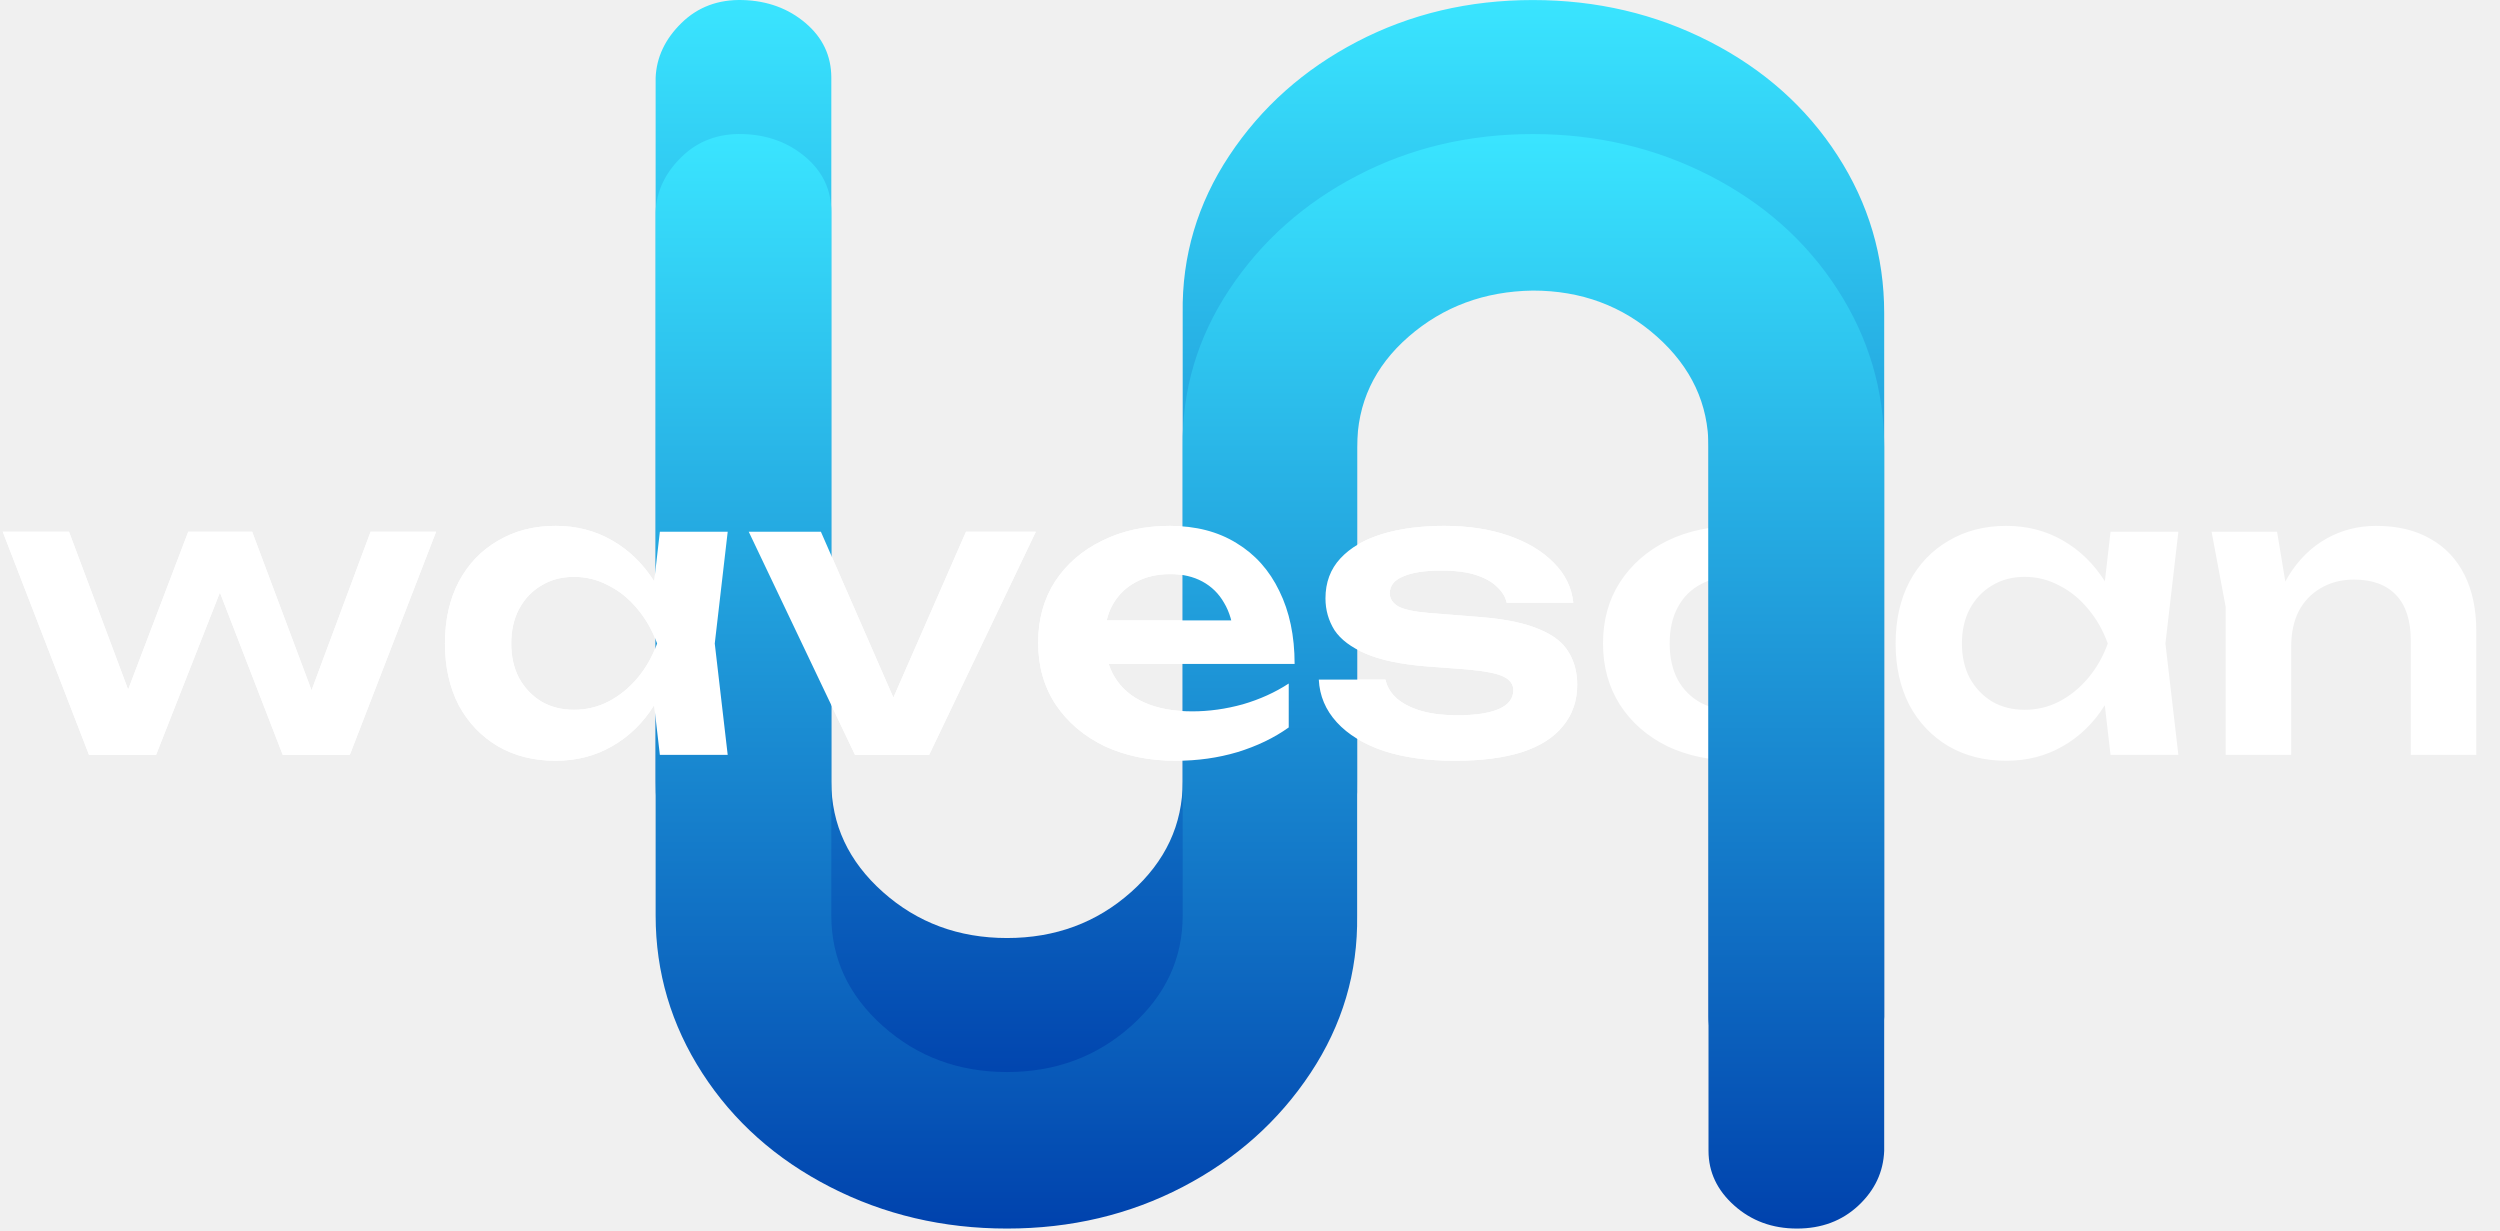
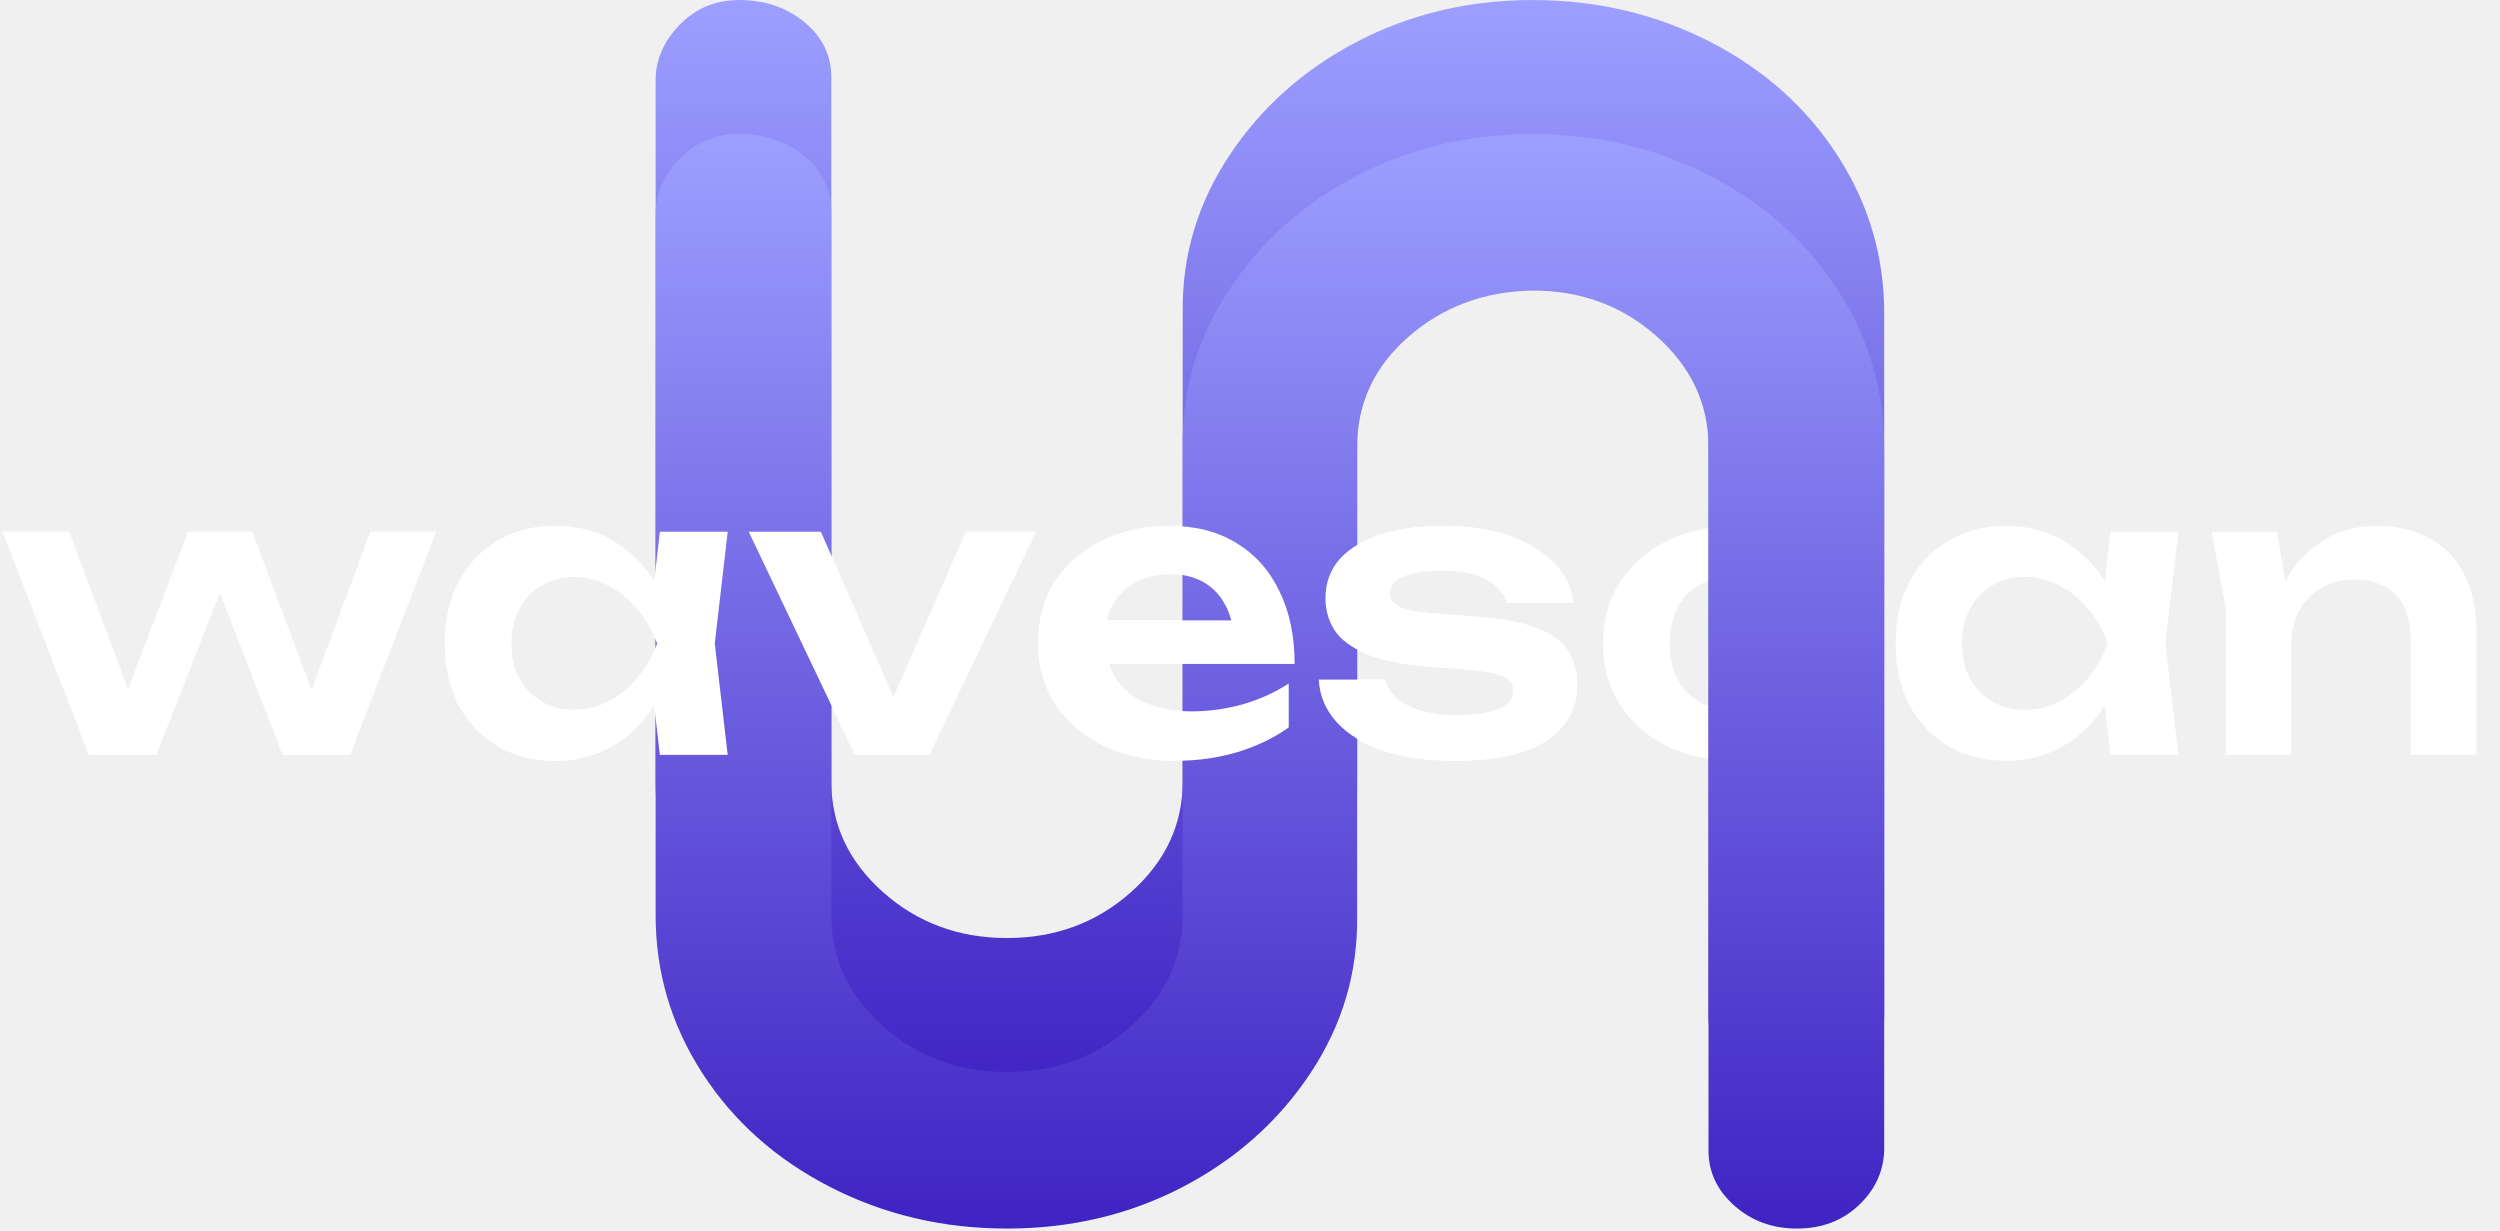
<svg xmlns="http://www.w3.org/2000/svg" width="439" height="216" viewBox="0 0 439 216" fill="none">
  <path d="M56.605 126.292H52.818L65.075 93.376H76.575L61.426 132.559H49.65L36.566 98.747H40.698L27.407 132.559H15.632L0.482 93.376H12.12L24.446 126.292H20.521L33.054 93.376H44.279L56.605 126.292ZM115.871 132.559L114.218 118.235L116.077 113.002L114.218 107.837L115.871 93.376H127.784L125.512 113.002L127.784 132.559H115.871ZM118.901 113.002C118.166 117.133 116.812 120.76 114.838 123.882C112.91 126.958 110.454 129.345 107.469 131.044C104.531 132.742 101.226 133.592 97.553 133.592C93.743 133.592 90.369 132.742 87.43 131.044C84.492 129.299 82.197 126.889 80.544 123.813C78.937 120.691 78.134 117.087 78.134 113.002C78.134 108.87 78.937 105.266 80.544 102.19C82.197 99.068 84.492 96.658 87.43 94.96C90.369 93.215 93.743 92.343 97.553 92.343C101.226 92.343 104.531 93.192 107.469 94.891C110.454 96.589 112.933 98.999 114.907 102.121C116.881 105.197 118.212 108.824 118.901 113.002ZM89.772 113.002C89.772 115.297 90.231 117.317 91.149 119.061C92.113 120.806 93.421 122.183 95.074 123.193C96.727 124.157 98.632 124.639 100.79 124.639C102.947 124.639 104.967 124.157 106.85 123.193C108.778 122.183 110.476 120.806 111.946 119.061C113.415 117.317 114.562 115.297 115.389 113.002C114.562 110.706 113.415 108.686 111.946 106.942C110.476 105.151 108.778 103.774 106.85 102.81C104.967 101.8 102.947 101.295 100.79 101.295C98.632 101.295 96.727 101.8 95.074 102.81C93.421 103.774 92.113 105.151 91.149 106.942C90.231 108.686 89.772 110.706 89.772 113.002ZM158.956 127.256L154.824 127.187L169.629 93.376H181.887L163.156 132.559H150.141L131.479 93.376H144.15L158.956 127.256ZM206.468 133.592C201.832 133.592 197.677 132.742 194.004 131.044C190.377 129.299 187.508 126.866 185.396 123.744C183.33 120.622 182.297 116.996 182.297 112.864C182.297 108.778 183.284 105.197 185.259 102.121C187.279 99.045 190.033 96.658 193.522 94.96C197.011 93.215 200.982 92.343 205.435 92.343C209.98 92.343 213.882 93.353 217.142 95.373C220.402 97.347 222.904 100.147 224.648 103.774C226.438 107.401 227.334 111.67 227.334 116.582H191.525V108.939H221.136L216.66 111.693C216.476 109.398 215.902 107.447 214.938 105.84C214.02 104.233 212.758 102.994 211.151 102.121C209.544 101.249 207.662 100.813 205.504 100.813C203.163 100.813 201.12 101.295 199.375 102.259C197.677 103.177 196.345 104.486 195.381 106.184C194.463 107.837 194.004 109.788 194.004 112.037C194.004 114.746 194.601 117.064 195.795 118.993C196.988 120.921 198.733 122.39 201.028 123.4C203.324 124.41 206.101 124.915 209.361 124.915C212.299 124.915 215.26 124.502 218.244 123.675C221.228 122.803 223.914 121.586 226.301 120.026V127.738C223.73 129.575 220.723 131.021 217.28 132.077C213.882 133.087 210.279 133.592 206.468 133.592ZM276.962 120.232C276.962 123.033 276.135 125.443 274.483 127.463C272.876 129.483 270.466 131.021 267.252 132.077C264.038 133.087 260.113 133.592 255.477 133.592C250.702 133.592 246.547 133.018 243.012 131.87C239.477 130.676 236.723 129.001 234.749 126.843C232.775 124.685 231.719 122.183 231.581 119.337H243.288C243.563 120.622 244.252 121.747 245.354 122.711C246.455 123.629 247.879 124.341 249.623 124.846C251.414 125.351 253.479 125.603 255.821 125.603C259.08 125.603 261.536 125.236 263.189 124.502C264.888 123.767 265.737 122.665 265.737 121.196C265.737 120.14 265.14 119.337 263.947 118.786C262.799 118.235 260.664 117.822 257.542 117.547L250.243 116.996C245.882 116.628 242.416 115.894 239.845 114.792C237.274 113.69 235.437 112.313 234.336 110.66C233.28 108.962 232.752 107.102 232.752 105.082C232.752 102.282 233.624 99.941 235.369 98.058C237.113 96.176 239.546 94.753 242.668 93.789C245.836 92.825 249.485 92.343 253.617 92.343C257.841 92.343 261.605 92.917 264.911 94.064C268.216 95.212 270.856 96.796 272.83 98.816C274.85 100.836 275.998 103.177 276.273 105.84H264.566C264.383 104.876 263.855 103.981 262.983 103.154C262.156 102.282 260.94 101.57 259.333 101.019C257.726 100.469 255.637 100.193 253.066 100.193C250.174 100.193 247.948 100.537 246.387 101.226C244.826 101.869 244.045 102.856 244.045 104.187C244.045 105.105 244.527 105.863 245.491 106.46C246.455 107.011 248.246 107.401 250.863 107.63L260.366 108.388C264.589 108.755 267.918 109.467 270.351 110.523C272.784 111.533 274.483 112.864 275.447 114.517C276.457 116.169 276.962 118.074 276.962 120.232ZM328.523 116.582C328.064 119.934 326.755 122.895 324.597 125.466C322.486 128.037 319.754 130.034 316.403 131.457C313.051 132.88 309.31 133.592 305.178 133.592C300.496 133.592 296.364 132.742 292.783 131.044C289.248 129.299 286.47 126.866 284.45 123.744C282.476 120.622 281.489 117.042 281.489 113.002C281.489 108.916 282.476 105.335 284.45 102.259C286.47 99.137 289.248 96.704 292.783 94.96C296.364 93.215 300.496 92.343 305.178 92.343C309.31 92.343 313.051 93.077 316.403 94.546C319.754 95.969 322.486 97.966 324.597 100.537C326.755 103.062 328.064 106.023 328.523 109.421H317.023C316.426 106.758 315.049 104.715 312.891 103.292C310.779 101.823 308.208 101.088 305.178 101.088C302.745 101.088 300.61 101.57 298.774 102.534C296.984 103.453 295.606 104.807 294.642 106.597C293.678 108.342 293.196 110.477 293.196 113.002C293.196 115.481 293.678 117.615 294.642 119.406C295.606 121.15 296.984 122.505 298.774 123.469C300.61 124.387 302.745 124.846 305.178 124.846C308.254 124.846 310.848 124.088 312.96 122.573C315.117 121.059 316.472 119.061 317.023 116.582H328.523ZM370.609 132.559L368.956 118.235L370.816 113.002L368.956 107.837L370.609 93.376H382.522L380.25 113.002L382.522 132.559H370.609ZM373.639 113.002C372.905 117.133 371.55 120.76 369.576 123.882C367.648 126.958 365.192 129.345 362.208 131.044C359.27 132.742 355.964 133.592 352.292 133.592C348.481 133.592 345.107 132.742 342.169 131.044C339.231 129.299 336.935 126.889 335.283 123.813C333.676 120.691 332.872 117.087 332.872 113.002C332.872 108.87 333.676 105.266 335.283 102.19C336.935 99.068 339.231 96.658 342.169 94.96C345.107 93.215 348.481 92.343 352.292 92.343C355.964 92.343 359.27 93.192 362.208 94.891C365.192 96.589 367.671 98.999 369.645 102.121C371.619 105.197 372.95 108.824 373.639 113.002ZM344.51 113.002C344.51 115.297 344.969 117.317 345.887 119.061C346.851 120.806 348.16 122.183 349.813 123.193C351.465 124.157 353.37 124.639 355.528 124.639C357.686 124.639 359.706 124.157 361.588 123.193C363.516 122.183 365.215 120.806 366.684 119.061C368.153 117.317 369.301 115.297 370.127 113.002C369.301 110.706 368.153 108.686 366.684 106.942C365.215 105.151 363.516 103.774 361.588 102.81C359.706 101.8 357.686 101.295 355.528 101.295C353.37 101.295 351.465 101.8 349.813 102.81C348.16 103.774 346.851 105.151 345.887 106.942C344.969 108.686 344.51 110.706 344.51 113.002ZM388.353 93.376H399.853L402.332 108.319V132.559H390.832V106.597L388.353 93.376ZM417.275 92.343C420.993 92.343 424.161 93.1 426.778 94.615C429.395 96.084 431.392 98.196 432.769 100.951C434.146 103.705 434.835 106.988 434.835 110.798V132.559H423.335V112.52C423.335 108.985 422.486 106.322 420.787 104.531C419.088 102.695 416.609 101.777 413.35 101.777C411.146 101.777 409.195 102.282 407.496 103.292C405.844 104.256 404.558 105.61 403.64 107.355C402.768 109.099 402.332 111.188 402.332 113.621L398.544 111.624C399.003 107.493 400.105 104.004 401.85 101.157C403.594 98.311 405.798 96.13 408.46 94.615C411.123 93.1 414.061 92.343 417.275 92.343Z" fill="white" />
  <path d="M115.13 137.233C115.13 147.227 117.863 156.453 123.328 164.909C128.793 173.366 136.272 180.028 145.764 184.897C155.256 189.766 165.612 192.2 176.83 192.2C188.048 192.2 198.331 189.766 207.68 184.897C217.028 180.028 224.507 173.366 230.116 164.909C235.725 156.453 238.458 147.227 238.314 137.233V54.975C238.314 47.288 241.334 40.817 247.375 35.564C253.415 30.311 260.678 27.62 269.164 27.492C277.65 27.492 284.913 30.183 290.953 35.564C296.994 40.945 300.014 47.416 300.014 54.975V178.555C300.014 182.27 301.524 185.474 304.544 188.164C307.565 190.855 311.232 192.2 315.547 192.2C319.862 192.2 323.457 190.855 326.334 188.164C329.21 185.474 330.72 182.27 330.864 178.555V54.975C330.864 44.981 328.131 35.756 322.666 27.3C317.201 18.843 309.722 12.181 300.23 7.312C290.737 2.443 280.382 0.008 269.164 0.008C257.946 0.008 247.663 2.443 238.314 7.312C228.966 12.181 221.487 18.843 215.878 27.3C210.269 35.756 207.536 44.981 207.68 54.975V137.233C207.68 144.793 204.66 151.263 198.619 156.645C192.578 162.026 185.315 164.717 176.83 164.717C168.344 164.717 161.081 162.026 155.041 156.645C149 151.263 145.98 144.793 145.98 137.233V13.654C145.98 9.81 144.47 6.607 141.449 4.044C138.429 1.482 134.762 0.136 130.447 0.008C126.132 -0.12 122.537 1.226 119.66 4.044C116.784 6.863 115.274 10.066 115.13 13.654V137.233Z" fill="url(#paint0_linear_1514_450)" />
  <path d="M115.13 160.767C115.13 170.761 117.863 179.986 123.328 188.442C128.793 196.899 136.272 203.561 145.764 208.43C155.256 213.299 165.612 215.734 176.83 215.734C188.048 215.734 198.331 213.299 207.68 208.43C217.028 203.561 224.507 196.899 230.116 188.442C235.725 179.986 238.458 170.761 238.314 160.767V78.508C238.314 70.821 241.334 64.35 247.375 59.097C253.415 53.844 260.678 51.153 269.164 51.025C277.65 51.025 284.913 53.716 290.953 59.097C296.994 64.478 300.014 70.949 300.014 78.508V202.088C300.014 205.804 301.524 209.007 304.544 211.698C307.565 214.388 311.232 215.734 315.547 215.734C319.862 215.734 323.457 214.388 326.334 211.698C329.21 209.007 330.72 205.804 330.864 202.088V78.508C330.864 68.514 328.131 59.289 322.666 50.833C317.201 42.376 309.722 35.714 300.23 30.845C290.737 25.976 280.382 23.542 269.164 23.542C257.946 23.542 247.663 25.976 238.314 30.845C228.966 35.714 221.487 42.376 215.878 50.833C210.269 59.289 207.536 68.514 207.68 78.508V160.767C207.68 168.326 204.66 174.797 198.619 180.178C192.578 185.559 185.315 188.25 176.83 188.25C168.344 188.25 161.081 185.559 155.041 180.178C149 174.797 145.98 168.326 145.98 160.767V37.187C145.98 33.343 144.47 30.14 141.449 27.578C138.429 25.015 134.762 23.67 130.447 23.542C126.132 23.413 122.537 24.759 119.66 27.578C116.784 30.396 115.274 33.6 115.13 37.187V160.767Z" fill="url(#paint1_linear_1514_450)" />
  <path d="M56.605 126.292H52.818L65.075 93.376H76.575L61.426 132.559H49.65L36.566 98.747H40.698L27.407 132.559H15.632L0.482 93.376H12.12L24.446 126.292H20.521L33.054 93.376H44.279L56.605 126.292ZM115.871 132.559L114.218 118.235L116.077 113.002L114.218 107.837L115.871 93.376H127.784L125.512 113.002L127.784 132.559H115.871ZM118.901 113.002C118.166 117.133 116.812 120.76 114.838 123.882C112.91 126.958 110.454 129.345 107.469 131.044C104.531 132.742 101.226 133.592 97.553 133.592C93.743 133.592 90.369 132.742 87.43 131.044C84.492 129.299 82.197 126.889 80.544 123.813C78.937 120.691 78.134 117.087 78.134 113.002C78.134 108.87 78.937 105.266 80.544 102.19C82.197 99.068 84.492 96.658 87.43 94.96C90.369 93.215 93.743 92.343 97.553 92.343C101.226 92.343 104.531 93.192 107.469 94.891C110.454 96.589 112.933 98.999 114.907 102.121C116.881 105.197 118.212 108.824 118.901 113.002ZM89.772 113.002C89.772 115.297 90.231 117.317 91.149 119.061C92.113 120.806 93.421 122.183 95.074 123.193C96.727 124.157 98.632 124.639 100.79 124.639C102.947 124.639 104.967 124.157 106.85 123.193C108.778 122.183 110.476 120.806 111.946 119.061C113.415 117.317 114.562 115.297 115.389 113.002C114.562 110.706 113.415 108.686 111.946 106.942C110.476 105.151 108.778 103.774 106.85 102.81C104.967 101.8 102.947 101.295 100.79 101.295C98.632 101.295 96.727 101.8 95.074 102.81C93.421 103.774 92.113 105.151 91.149 106.942C90.231 108.686 89.772 110.706 89.772 113.002ZM158.956 127.256L154.824 127.187L169.629 93.376H181.887L163.156 132.559H150.141L131.479 93.376H144.15L158.956 127.256ZM206.468 133.592C201.832 133.592 197.677 132.742 194.004 131.044C190.377 129.299 187.508 126.866 185.396 123.744C183.33 120.622 182.297 116.996 182.297 112.864C182.297 108.778 183.284 105.197 185.259 102.121C187.279 99.045 190.033 96.658 193.522 94.96C197.011 93.215 200.982 92.343 205.435 92.343C209.98 92.343 213.882 93.353 217.142 95.373C220.402 97.347 222.904 100.147 224.648 103.774C226.438 107.401 227.334 111.67 227.334 116.582H191.525V108.939H221.136L216.66 111.693C216.476 109.398 215.902 107.447 214.938 105.84C214.02 104.233 212.758 102.994 211.151 102.121C209.544 101.249 207.662 100.813 205.504 100.813C203.163 100.813 201.12 101.295 199.375 102.259C197.677 103.177 196.345 104.486 195.381 106.184C194.463 107.837 194.004 109.788 194.004 112.037C194.004 114.746 194.601 117.064 195.795 118.993C196.988 120.921 198.733 122.39 201.028 123.4C203.324 124.41 206.101 124.915 209.361 124.915C212.299 124.915 215.26 124.502 218.244 123.675C221.228 122.803 223.914 121.586 226.301 120.026V127.738C223.73 129.575 220.723 131.021 217.28 132.077C213.882 133.087 210.279 133.592 206.468 133.592ZM276.962 120.232C276.962 123.033 276.135 125.443 274.483 127.463C272.876 129.483 270.466 131.021 267.252 132.077C264.038 133.087 260.113 133.592 255.477 133.592C250.702 133.592 246.547 133.018 243.012 131.87C239.477 130.676 236.723 129.001 234.749 126.843C232.775 124.685 231.719 122.183 231.581 119.337H243.288C243.563 120.622 244.252 121.747 245.354 122.711C246.455 123.629 247.879 124.341 249.623 124.846C251.414 125.351 253.479 125.603 255.821 125.603C259.08 125.603 261.536 125.236 263.189 124.502C264.888 123.767 265.737 122.665 265.737 121.196C265.737 120.14 265.14 119.337 263.947 118.786C262.799 118.235 260.664 117.822 257.542 117.547L250.243 116.996C245.882 116.628 242.416 115.894 239.845 114.792C237.274 113.69 235.437 112.313 234.336 110.66C233.28 108.962 232.752 107.102 232.752 105.082C232.752 102.282 233.624 99.941 235.369 98.058C237.113 96.176 239.546 94.753 242.668 93.789C245.836 92.825 249.485 92.343 253.617 92.343C257.841 92.343 261.605 92.917 264.911 94.064C268.216 95.212 270.856 96.796 272.83 98.816C274.85 100.836 275.998 103.177 276.273 105.84H264.566C264.383 104.876 263.855 103.981 262.983 103.154C262.156 102.282 260.94 101.57 259.333 101.019C257.726 100.469 255.637 100.193 253.066 100.193C250.174 100.193 247.948 100.537 246.387 101.226C244.826 101.869 244.045 102.856 244.045 104.187C244.045 105.105 244.527 105.863 245.491 106.46C246.455 107.011 248.246 107.401 250.863 107.63L260.366 108.388C264.589 108.755 267.918 109.467 270.351 110.523C272.784 111.533 274.483 112.864 275.447 114.517C276.457 116.169 276.962 118.074 276.962 120.232Z" fill="white" />
  <defs>
    <linearGradient id="paint0_linear_1514_450" x1="222.997" y1="0" x2="222.997" y2="192.2" gradientUnits="userSpaceOnUse">
-       <stop stop-color="#3AE5FF" />
-       <stop offset="1" stop-color="#0042AD" />
+       <stop stop-color="#9D9FFF" />
+       <stop offset="1" stop-color="#3F23C3" />
    </linearGradient>
    <linearGradient id="paint1_linear_1514_450" x1="222.997" y1="23.533" x2="222.997" y2="215.734" gradientUnits="userSpaceOnUse">
-       <stop stop-color="#3AE5FF" />
-       <stop offset="1" stop-color="#0042AD" />
+       <stop stop-color="#9D9FFF" />
+       <stop offset="1" stop-color="#3F23C3" />
    </linearGradient>
  </defs>
</svg>
